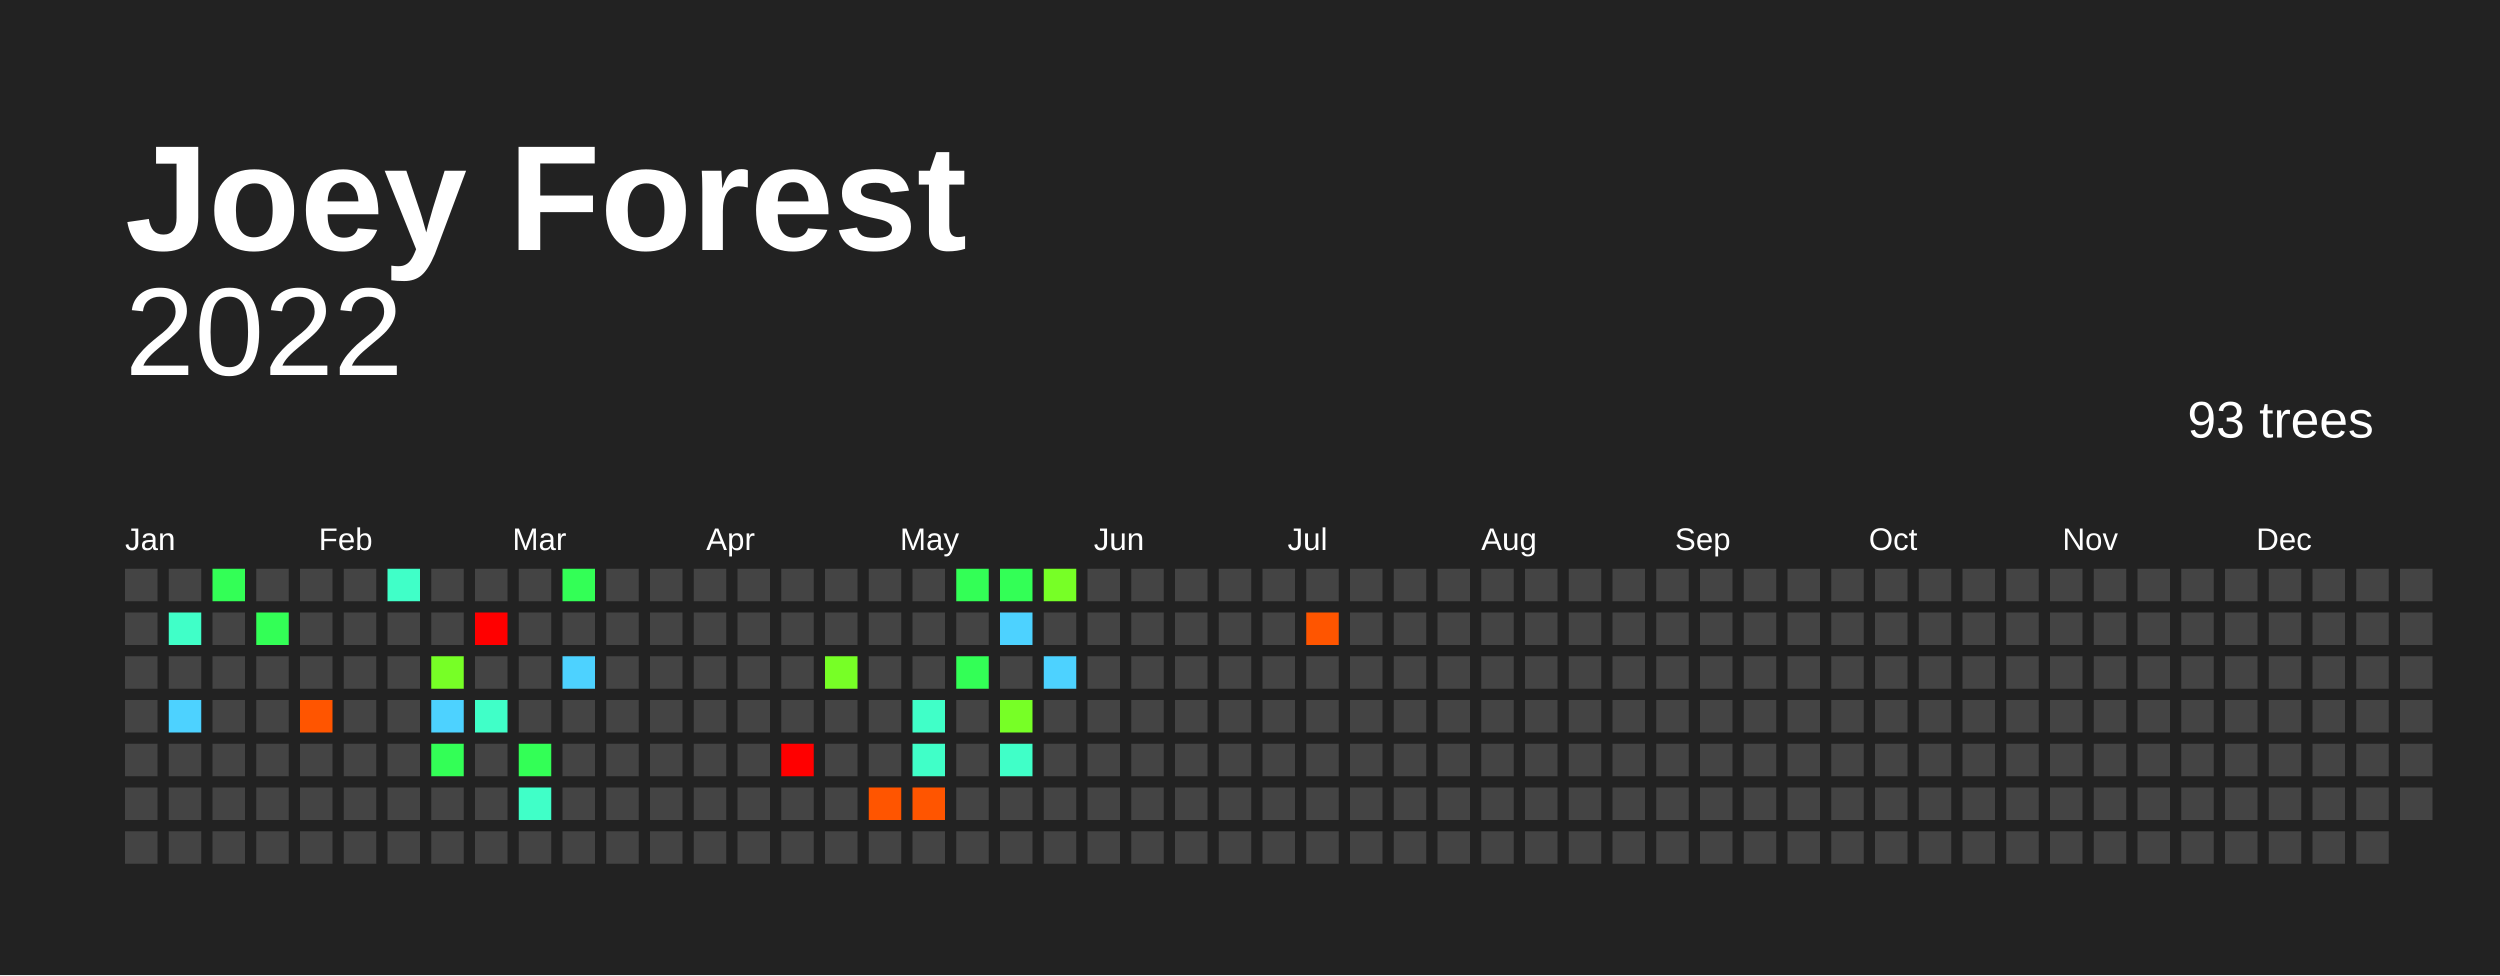
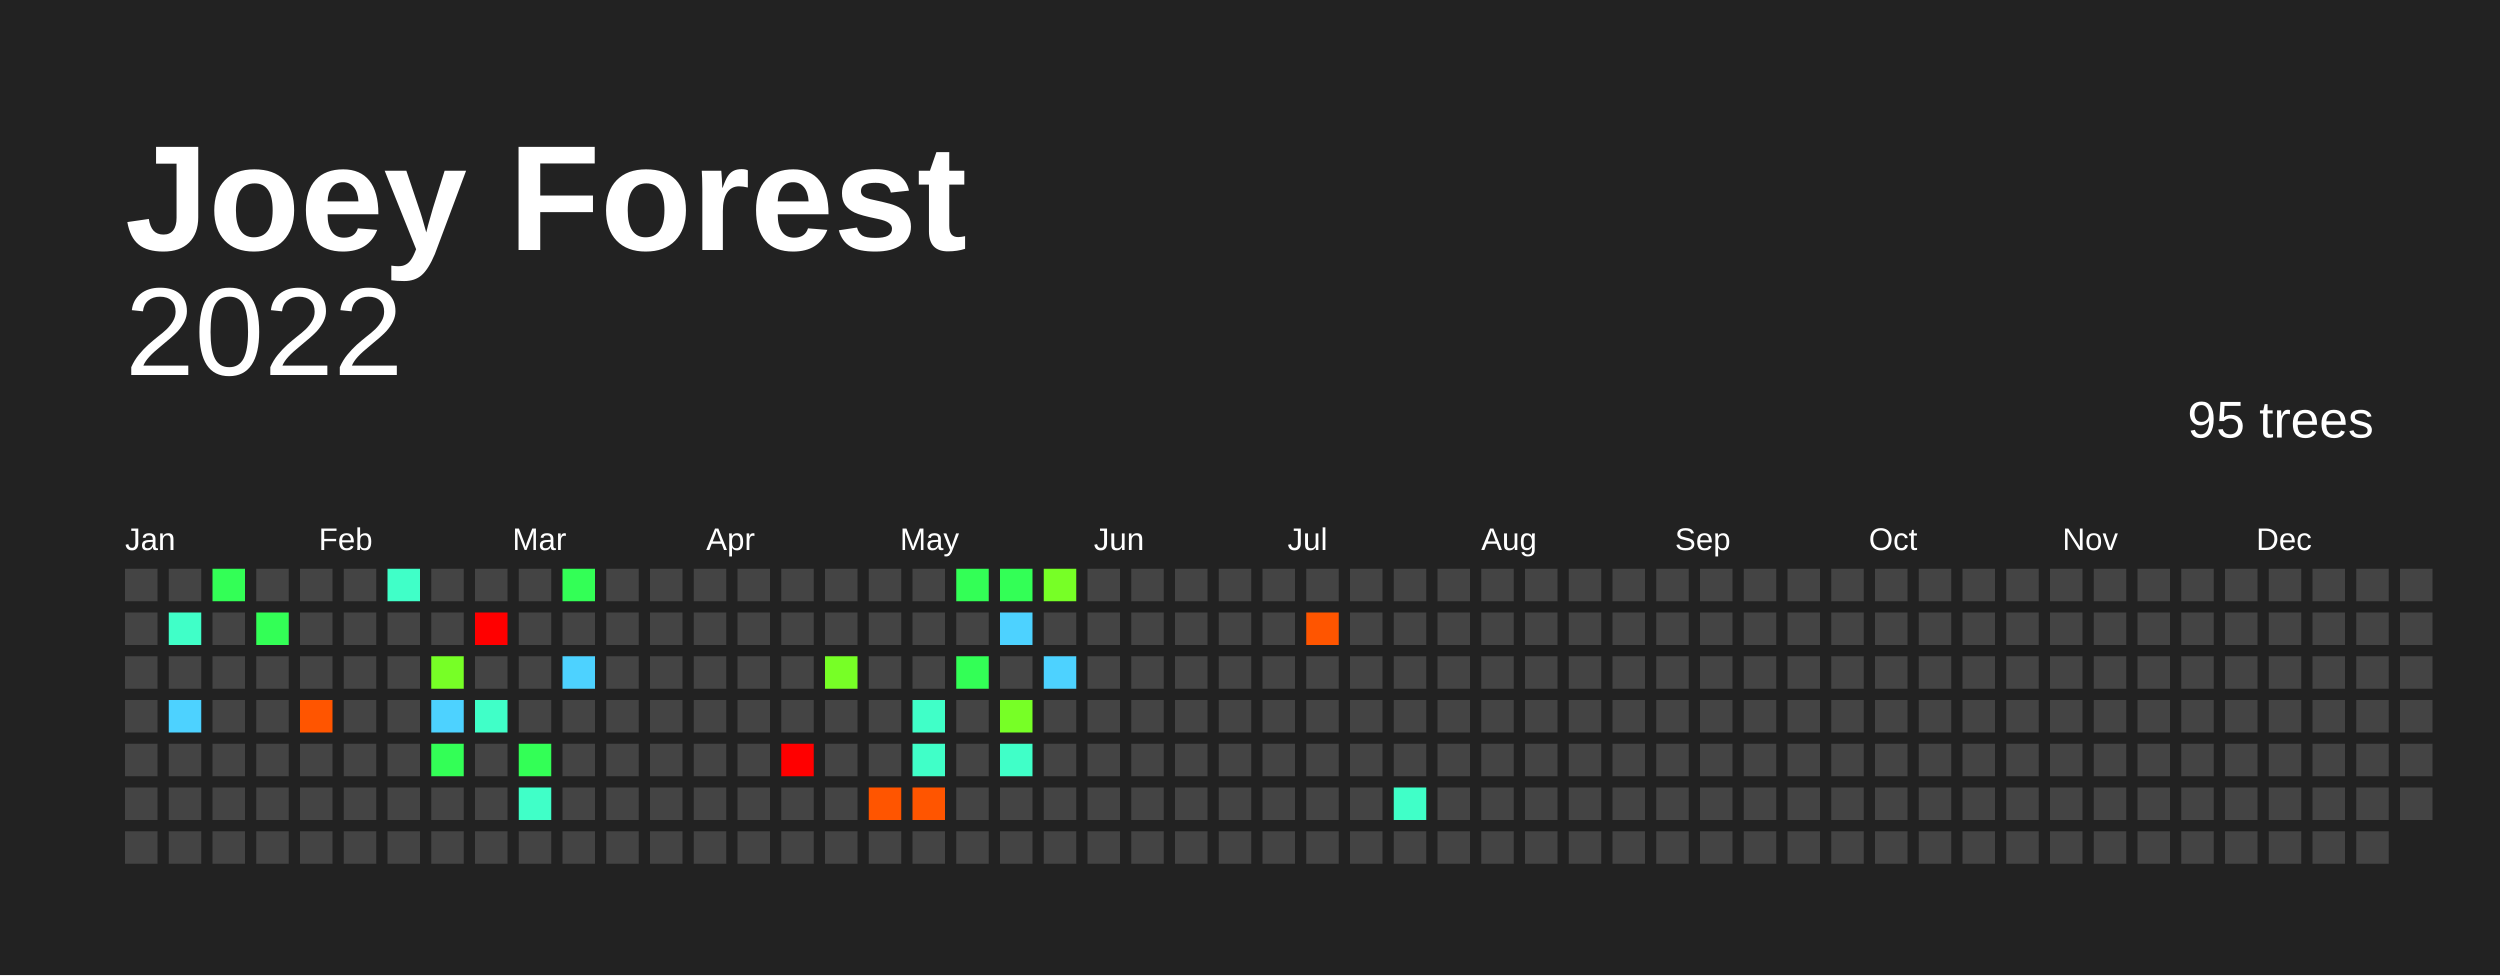
<svg xmlns="http://www.w3.org/2000/svg" baseProfile="full" height="78mm" version="1.1" viewBox="0,0,200,78" width="200mm">
  <defs />
  <rect fill="#222222" height="78" width="200" x="0" y="0" />
  <text fill="#FFFFFF" style="font-size:12px; font-family:Arial; font-weight:bold;" x="10" y="20">Joey Forest</text>
  <text alignment-baseline="hanging" fill="#FFFFFF" style="font-size:10.0px; font-family:Arial;" x="10" y="30">2022</text>
-   <text alignment-baseline="hanging" fill="#FFFFFF" style="font-size:4.125px; font-family:Arial;" x="175" y="35">93 trees</text>
+   <text alignment-baseline="hanging" fill="#FFFFFF" style="font-size:4.125px; font-family:Arial;" x="175" y="35">95 trees</text>
  <text fill="#FFFFFF" style="font-size:2.5px; font-family:Arial" x="10.0" y="44">Jan</text>
  <text fill="#FFFFFF" style="font-size:2.5px; font-family:Arial" x="25.5" y="44">Feb</text>
  <text fill="#FFFFFF" style="font-size:2.5px; font-family:Arial" x="41.0" y="44">Mar</text>
  <text fill="#FFFFFF" style="font-size:2.5px; font-family:Arial" x="56.5" y="44">Apr</text>
  <text fill="#FFFFFF" style="font-size:2.5px; font-family:Arial" x="72.0" y="44">May</text>
  <text fill="#FFFFFF" style="font-size:2.5px; font-family:Arial" x="87.5" y="44">Jun</text>
  <text fill="#FFFFFF" style="font-size:2.5px; font-family:Arial" x="103.0" y="44">Jul</text>
  <text fill="#FFFFFF" style="font-size:2.5px; font-family:Arial" x="118.5" y="44">Aug</text>
  <text fill="#FFFFFF" style="font-size:2.5px; font-family:Arial" x="134.0" y="44">Sep</text>
  <text fill="#FFFFFF" style="font-size:2.5px; font-family:Arial" x="149.5" y="44">Oct</text>
  <text fill="#FFFFFF" style="font-size:2.5px; font-family:Arial" x="165.0" y="44">Nov</text>
  <text fill="#FFFFFF" style="font-size:2.5px; font-family:Arial" x="180.5" y="44">Dec</text>
  <rect fill="#444444" height="2.6" width="2.6" x="10.0" y="45.5" />
  <rect fill="#444444" height="2.6" width="2.6" x="10.0" y="49.0" />
  <rect fill="#444444" height="2.6" width="2.6" x="10.0" y="52.5" />
  <rect fill="#444444" height="2.6" width="2.6" x="10.0" y="56.0" />
  <rect fill="#444444" height="2.6" width="2.6" x="10.0" y="59.5" />
  <rect fill="#444444" height="2.6" width="2.6" x="10.0" y="63.0" />
  <rect fill="#444444" height="2.6" width="2.6" x="10.0" y="66.5" />
  <rect fill="#444444" height="2.6" width="2.6" x="13.5" y="45.5" />
  <rect fill="#40ffc8" height="2.6" width="2.6" x="13.5" y="49.0" />
  <rect fill="#444444" height="2.6" width="2.6" x="13.5" y="52.5" />
  <rect fill="#4dd2ff" height="2.6" width="2.6" x="13.5" y="56.0" />
  <rect fill="#444444" height="2.6" width="2.6" x="13.5" y="59.5" />
  <rect fill="#444444" height="2.6" width="2.6" x="13.5" y="63.0" />
  <rect fill="#444444" height="2.6" width="2.6" x="13.5" y="66.5" />
  <rect fill="#33ff56" height="2.6" width="2.6" x="17.0" y="45.5" />
  <rect fill="#444444" height="2.6" width="2.6" x="17.0" y="49.0" />
  <rect fill="#444444" height="2.6" width="2.6" x="17.0" y="52.5" />
  <rect fill="#444444" height="2.6" width="2.6" x="17.0" y="56.0" />
  <rect fill="#444444" height="2.6" width="2.6" x="17.0" y="59.5" />
  <rect fill="#444444" height="2.6" width="2.6" x="17.0" y="63.0" />
  <rect fill="#444444" height="2.6" width="2.6" x="17.0" y="66.5" />
  <rect fill="#444444" height="2.6" width="2.6" x="20.5" y="45.5" />
  <rect fill="#33ff56" height="2.6" width="2.6" x="20.5" y="49.0" />
  <rect fill="#444444" height="2.6" width="2.6" x="20.5" y="52.5" />
  <rect fill="#444444" height="2.6" width="2.6" x="20.5" y="56.0" />
  <rect fill="#444444" height="2.6" width="2.6" x="20.5" y="59.5" />
  <rect fill="#444444" height="2.6" width="2.6" x="20.5" y="63.0" />
  <rect fill="#444444" height="2.6" width="2.6" x="20.5" y="66.5" />
  <rect fill="#444444" height="2.6" width="2.6" x="24.0" y="45.5" />
  <rect fill="#444444" height="2.6" width="2.6" x="24.0" y="49.0" />
  <rect fill="#444444" height="2.6" width="2.6" x="24.0" y="52.5" />
  <rect fill="#ff5500" height="2.6" width="2.6" x="24.0" y="56.0" />
  <rect fill="#444444" height="2.6" width="2.6" x="24.0" y="59.5" />
  <rect fill="#444444" height="2.6" width="2.6" x="24.0" y="63.0" />
  <rect fill="#444444" height="2.6" width="2.6" x="24.0" y="66.5" />
  <rect fill="#444444" height="2.6" width="2.6" x="27.5" y="45.5" />
  <rect fill="#444444" height="2.6" width="2.6" x="27.5" y="49.0" />
  <rect fill="#444444" height="2.6" width="2.6" x="27.5" y="52.5" />
  <rect fill="#444444" height="2.6" width="2.6" x="27.5" y="56.0" />
  <rect fill="#444444" height="2.6" width="2.6" x="27.5" y="59.5" />
  <rect fill="#444444" height="2.6" width="2.6" x="27.5" y="63.0" />
  <rect fill="#444444" height="2.6" width="2.6" x="27.5" y="66.5" />
  <rect fill="#40ffc8" height="2.6" width="2.6" x="31.0" y="45.5" />
  <rect fill="#444444" height="2.6" width="2.6" x="31.0" y="49.0" />
  <rect fill="#444444" height="2.6" width="2.6" x="31.0" y="52.5" />
  <rect fill="#444444" height="2.6" width="2.6" x="31.0" y="56.0" />
  <rect fill="#444444" height="2.6" width="2.6" x="31.0" y="59.5" />
  <rect fill="#444444" height="2.6" width="2.6" x="31.0" y="63.0" />
  <rect fill="#444444" height="2.6" width="2.6" x="31.0" y="66.5" />
  <rect fill="#444444" height="2.6" width="2.6" x="34.5" y="45.5" />
  <rect fill="#444444" height="2.6" width="2.6" x="34.5" y="49.0" />
  <rect fill="#77ff26" height="2.6" width="2.6" x="34.5" y="52.5" />
  <rect fill="#4dd2ff" height="2.6" width="2.6" x="34.5" y="56.0" />
  <rect fill="#33ff56" height="2.6" width="2.6" x="34.5" y="59.5" />
  <rect fill="#444444" height="2.6" width="2.6" x="34.5" y="63.0" />
  <rect fill="#444444" height="2.6" width="2.6" x="34.5" y="66.5" />
  <rect fill="#444444" height="2.6" width="2.6" x="38.0" y="45.5" />
  <rect fill="red" height="2.6" width="2.6" x="38.0" y="49.0" />
  <rect fill="#444444" height="2.6" width="2.6" x="38.0" y="52.5" />
  <rect fill="#40ffc8" height="2.6" width="2.6" x="38.0" y="56.0" />
  <rect fill="#444444" height="2.6" width="2.6" x="38.0" y="59.5" />
  <rect fill="#444444" height="2.6" width="2.6" x="38.0" y="63.0" />
  <rect fill="#444444" height="2.6" width="2.6" x="38.0" y="66.5" />
  <rect fill="#444444" height="2.6" width="2.6" x="41.5" y="45.5" />
  <rect fill="#444444" height="2.6" width="2.6" x="41.5" y="49.0" />
  <rect fill="#444444" height="2.6" width="2.6" x="41.5" y="52.5" />
  <rect fill="#444444" height="2.6" width="2.6" x="41.5" y="56.0" />
  <rect fill="#33ff56" height="2.6" width="2.6" x="41.5" y="59.5" />
  <rect fill="#40ffc8" height="2.6" width="2.6" x="41.5" y="63.0" />
  <rect fill="#444444" height="2.6" width="2.6" x="41.5" y="66.5" />
  <rect fill="#33ff56" height="2.6" width="2.6" x="45.0" y="45.5" />
  <rect fill="#444444" height="2.6" width="2.6" x="45.0" y="49.0" />
  <rect fill="#4dd2ff" height="2.6" width="2.6" x="45.0" y="52.5" />
  <rect fill="#444444" height="2.6" width="2.6" x="45.0" y="56.0" />
  <rect fill="#444444" height="2.6" width="2.6" x="45.0" y="59.5" />
  <rect fill="#444444" height="2.6" width="2.6" x="45.0" y="63.0" />
  <rect fill="#444444" height="2.6" width="2.6" x="45.0" y="66.5" />
  <rect fill="#444444" height="2.6" width="2.6" x="48.5" y="45.5" />
  <rect fill="#444444" height="2.6" width="2.6" x="48.5" y="49.0" />
  <rect fill="#444444" height="2.6" width="2.6" x="48.5" y="52.5" />
  <rect fill="#444444" height="2.6" width="2.6" x="48.5" y="56.0" />
  <rect fill="#444444" height="2.6" width="2.6" x="48.5" y="59.5" />
  <rect fill="#444444" height="2.6" width="2.6" x="48.5" y="63.0" />
  <rect fill="#444444" height="2.6" width="2.6" x="48.5" y="66.5" />
  <rect fill="#444444" height="2.6" width="2.6" x="52.0" y="45.5" />
  <rect fill="#444444" height="2.6" width="2.6" x="52.0" y="49.0" />
  <rect fill="#444444" height="2.6" width="2.6" x="52.0" y="52.5" />
  <rect fill="#444444" height="2.6" width="2.6" x="52.0" y="56.0" />
  <rect fill="#444444" height="2.6" width="2.6" x="52.0" y="59.5" />
  <rect fill="#444444" height="2.6" width="2.6" x="52.0" y="63.0" />
  <rect fill="#444444" height="2.6" width="2.6" x="52.0" y="66.5" />
  <rect fill="#444444" height="2.6" width="2.6" x="55.5" y="45.5" />
  <rect fill="#444444" height="2.6" width="2.6" x="55.5" y="49.0" />
  <rect fill="#444444" height="2.6" width="2.6" x="55.5" y="52.5" />
  <rect fill="#444444" height="2.6" width="2.6" x="55.5" y="56.0" />
  <rect fill="#444444" height="2.6" width="2.6" x="55.5" y="59.5" />
  <rect fill="#444444" height="2.6" width="2.6" x="55.5" y="63.0" />
  <rect fill="#444444" height="2.6" width="2.6" x="55.5" y="66.5" />
  <rect fill="#444444" height="2.6" width="2.6" x="59.0" y="45.5" />
  <rect fill="#444444" height="2.6" width="2.6" x="59.0" y="49.0" />
  <rect fill="#444444" height="2.6" width="2.6" x="59.0" y="52.5" />
  <rect fill="#444444" height="2.6" width="2.6" x="59.0" y="56.0" />
  <rect fill="#444444" height="2.6" width="2.6" x="59.0" y="59.5" />
  <rect fill="#444444" height="2.6" width="2.6" x="59.0" y="63.0" />
  <rect fill="#444444" height="2.6" width="2.6" x="59.0" y="66.5" />
  <rect fill="#444444" height="2.6" width="2.6" x="62.5" y="45.5" />
  <rect fill="#444444" height="2.6" width="2.6" x="62.5" y="49.0" />
  <rect fill="#444444" height="2.6" width="2.6" x="62.5" y="52.5" />
  <rect fill="#444444" height="2.6" width="2.6" x="62.5" y="56.0" />
  <rect fill="red" height="2.6" width="2.6" x="62.5" y="59.5" />
  <rect fill="#444444" height="2.6" width="2.6" x="62.5" y="63.0" />
  <rect fill="#444444" height="2.6" width="2.6" x="62.5" y="66.5" />
  <rect fill="#444444" height="2.6" width="2.6" x="66.0" y="45.5" />
  <rect fill="#444444" height="2.6" width="2.6" x="66.0" y="49.0" />
  <rect fill="#77ff26" height="2.6" width="2.6" x="66.0" y="52.5" />
  <rect fill="#444444" height="2.6" width="2.6" x="66.0" y="56.0" />
  <rect fill="#444444" height="2.6" width="2.6" x="66.0" y="59.5" />
  <rect fill="#444444" height="2.6" width="2.6" x="66.0" y="63.0" />
  <rect fill="#444444" height="2.6" width="2.6" x="66.0" y="66.5" />
  <rect fill="#444444" height="2.6" width="2.6" x="69.5" y="45.5" />
  <rect fill="#444444" height="2.6" width="2.6" x="69.5" y="49.0" />
  <rect fill="#444444" height="2.6" width="2.6" x="69.5" y="52.5" />
  <rect fill="#444444" height="2.6" width="2.6" x="69.5" y="56.0" />
  <rect fill="#444444" height="2.6" width="2.6" x="69.5" y="59.5" />
  <rect fill="#ff5500" height="2.6" width="2.6" x="69.5" y="63.0" />
  <rect fill="#444444" height="2.6" width="2.6" x="69.5" y="66.5" />
  <rect fill="#444444" height="2.6" width="2.6" x="73.0" y="45.5" />
  <rect fill="#444444" height="2.6" width="2.6" x="73.0" y="49.0" />
  <rect fill="#444444" height="2.6" width="2.6" x="73.0" y="52.5" />
  <rect fill="#40ffc8" height="2.6" width="2.6" x="73.0" y="56.0" />
  <rect fill="#40ffc8" height="2.6" width="2.6" x="73.0" y="59.5" />
  <rect fill="#ff5500" height="2.6" width="2.6" x="73.0" y="63.0" />
  <rect fill="#444444" height="2.6" width="2.6" x="73.0" y="66.5" />
  <rect fill="#33ff56" height="2.6" width="2.6" x="76.5" y="45.5" />
  <rect fill="#444444" height="2.6" width="2.6" x="76.5" y="49.0" />
  <rect fill="#33ff56" height="2.6" width="2.6" x="76.5" y="52.5" />
  <rect fill="#444444" height="2.6" width="2.6" x="76.5" y="56.0" />
  <rect fill="#444444" height="2.6" width="2.6" x="76.5" y="59.5" />
  <rect fill="#444444" height="2.6" width="2.6" x="76.5" y="63.0" />
  <rect fill="#444444" height="2.6" width="2.6" x="76.5" y="66.5" />
  <rect fill="#33ff56" height="2.6" width="2.6" x="80.0" y="45.5" />
  <rect fill="#4dd2ff" height="2.6" width="2.6" x="80.0" y="49.0" />
  <rect fill="#444444" height="2.6" width="2.6" x="80.0" y="52.5" />
  <rect fill="#77ff26" height="2.6" width="2.6" x="80.0" y="56.0" />
  <rect fill="#40ffc8" height="2.6" width="2.6" x="80.0" y="59.5" />
  <rect fill="#444444" height="2.6" width="2.6" x="80.0" y="63.0" />
  <rect fill="#444444" height="2.6" width="2.6" x="80.0" y="66.5" />
  <rect fill="#77ff26" height="2.6" width="2.6" x="83.5" y="45.5" />
  <rect fill="#444444" height="2.6" width="2.6" x="83.5" y="49.0" />
  <rect fill="#4dd2ff" height="2.6" width="2.6" x="83.5" y="52.5" />
  <rect fill="#444444" height="2.6" width="2.6" x="83.5" y="56.0" />
  <rect fill="#444444" height="2.6" width="2.6" x="83.5" y="59.5" />
  <rect fill="#444444" height="2.6" width="2.6" x="83.5" y="63.0" />
  <rect fill="#444444" height="2.6" width="2.6" x="83.5" y="66.5" />
  <rect fill="#444444" height="2.6" width="2.6" x="87.0" y="45.5" />
  <rect fill="#444444" height="2.6" width="2.6" x="87.0" y="49.0" />
  <rect fill="#444444" height="2.6" width="2.6" x="87.0" y="52.5" />
  <rect fill="#444444" height="2.6" width="2.6" x="87.0" y="56.0" />
  <rect fill="#444444" height="2.6" width="2.6" x="87.0" y="59.5" />
  <rect fill="#444444" height="2.6" width="2.6" x="87.0" y="63.0" />
  <rect fill="#444444" height="2.6" width="2.6" x="87.0" y="66.5" />
  <rect fill="#444444" height="2.6" width="2.6" x="90.5" y="45.5" />
  <rect fill="#444444" height="2.6" width="2.6" x="90.5" y="49.0" />
  <rect fill="#444444" height="2.6" width="2.6" x="90.5" y="52.5" />
  <rect fill="#444444" height="2.6" width="2.6" x="90.5" y="56.0" />
  <rect fill="#444444" height="2.6" width="2.6" x="90.5" y="59.5" />
  <rect fill="#444444" height="2.6" width="2.6" x="90.5" y="63.0" />
  <rect fill="#444444" height="2.6" width="2.6" x="90.5" y="66.5" />
  <rect fill="#444444" height="2.6" width="2.6" x="94.0" y="45.5" />
  <rect fill="#444444" height="2.6" width="2.6" x="94.0" y="49.0" />
  <rect fill="#444444" height="2.6" width="2.6" x="94.0" y="52.5" />
  <rect fill="#444444" height="2.6" width="2.6" x="94.0" y="56.0" />
  <rect fill="#444444" height="2.6" width="2.6" x="94.0" y="59.5" />
  <rect fill="#444444" height="2.6" width="2.6" x="94.0" y="63.0" />
  <rect fill="#444444" height="2.6" width="2.6" x="94.0" y="66.5" />
  <rect fill="#444444" height="2.6" width="2.6" x="97.5" y="45.5" />
  <rect fill="#444444" height="2.6" width="2.6" x="97.5" y="49.0" />
  <rect fill="#444444" height="2.6" width="2.6" x="97.5" y="52.5" />
  <rect fill="#444444" height="2.6" width="2.6" x="97.5" y="56.0" />
  <rect fill="#444444" height="2.6" width="2.6" x="97.5" y="59.5" />
  <rect fill="#444444" height="2.6" width="2.6" x="97.5" y="63.0" />
  <rect fill="#444444" height="2.6" width="2.6" x="97.5" y="66.5" />
  <rect fill="#444444" height="2.6" width="2.6" x="101.0" y="45.5" />
  <rect fill="#444444" height="2.6" width="2.6" x="101.0" y="49.0" />
  <rect fill="#444444" height="2.6" width="2.6" x="101.0" y="52.5" />
  <rect fill="#444444" height="2.6" width="2.6" x="101.0" y="56.0" />
  <rect fill="#444444" height="2.6" width="2.6" x="101.0" y="59.5" />
  <rect fill="#444444" height="2.6" width="2.6" x="101.0" y="63.0" />
  <rect fill="#444444" height="2.6" width="2.6" x="101.0" y="66.5" />
  <rect fill="#444444" height="2.6" width="2.6" x="104.5" y="45.5" />
  <rect fill="#ff5500" height="2.6" width="2.6" x="104.5" y="49.0" />
  <rect fill="#444444" height="2.6" width="2.6" x="104.5" y="52.5" />
  <rect fill="#444444" height="2.6" width="2.6" x="104.5" y="56.0" />
  <rect fill="#444444" height="2.6" width="2.6" x="104.5" y="59.5" />
  <rect fill="#444444" height="2.6" width="2.6" x="104.5" y="63.0" />
  <rect fill="#444444" height="2.6" width="2.6" x="104.5" y="66.5" />
  <rect fill="#444444" height="2.6" width="2.6" x="108.0" y="45.5" />
  <rect fill="#444444" height="2.6" width="2.6" x="108.0" y="49.0" />
  <rect fill="#444444" height="2.6" width="2.6" x="108.0" y="52.5" />
  <rect fill="#444444" height="2.6" width="2.6" x="108.0" y="56.0" />
  <rect fill="#444444" height="2.6" width="2.6" x="108.0" y="59.5" />
  <rect fill="#444444" height="2.6" width="2.6" x="108.0" y="63.0" />
  <rect fill="#444444" height="2.6" width="2.6" x="108.0" y="66.5" />
  <rect fill="#444444" height="2.6" width="2.6" x="111.5" y="45.5" />
  <rect fill="#444444" height="2.6" width="2.6" x="111.5" y="49.0" />
  <rect fill="#444444" height="2.6" width="2.6" x="111.5" y="52.5" />
  <rect fill="#444444" height="2.6" width="2.6" x="111.5" y="56.0" />
  <rect fill="#444444" height="2.6" width="2.6" x="111.5" y="59.5" />
-   <rect fill="#444444" height="2.6" width="2.6" x="111.5" y="63.0" />
+   <rect fill="#40ffc8" height="2.6" width="2.6" x="111.5" y="63.0" />
  <rect fill="#444444" height="2.6" width="2.6" x="111.5" y="66.5" />
  <rect fill="#444444" height="2.6" width="2.6" x="115.0" y="45.5" />
  <rect fill="#444444" height="2.6" width="2.6" x="115.0" y="49.0" />
  <rect fill="#444444" height="2.6" width="2.6" x="115.0" y="52.5" />
  <rect fill="#444444" height="2.6" width="2.6" x="115.0" y="56.0" />
  <rect fill="#444444" height="2.6" width="2.6" x="115.0" y="59.5" />
  <rect fill="#444444" height="2.6" width="2.6" x="115.0" y="63.0" />
  <rect fill="#444444" height="2.6" width="2.6" x="115.0" y="66.5" />
  <rect fill="#444444" height="2.6" width="2.6" x="118.5" y="45.5" />
  <rect fill="#444444" height="2.6" width="2.6" x="118.5" y="49.0" />
  <rect fill="#444444" height="2.6" width="2.6" x="118.5" y="52.5" />
  <rect fill="#444444" height="2.6" width="2.6" x="118.5" y="56.0" />
  <rect fill="#444444" height="2.6" width="2.6" x="118.5" y="59.5" />
  <rect fill="#444444" height="2.6" width="2.6" x="118.5" y="63.0" />
  <rect fill="#444444" height="2.6" width="2.6" x="118.5" y="66.5" />
  <rect fill="#444444" height="2.6" width="2.6" x="122.0" y="45.5" />
  <rect fill="#444444" height="2.6" width="2.6" x="122.0" y="49.0" />
  <rect fill="#444444" height="2.6" width="2.6" x="122.0" y="52.5" />
  <rect fill="#444444" height="2.6" width="2.6" x="122.0" y="56.0" />
  <rect fill="#444444" height="2.6" width="2.6" x="122.0" y="59.5" />
  <rect fill="#444444" height="2.6" width="2.6" x="122.0" y="63.0" />
  <rect fill="#444444" height="2.6" width="2.6" x="122.0" y="66.5" />
  <rect fill="#444444" height="2.6" width="2.6" x="125.5" y="45.5" />
  <rect fill="#444444" height="2.6" width="2.6" x="125.5" y="49.0" />
  <rect fill="#444444" height="2.6" width="2.6" x="125.5" y="52.5" />
  <rect fill="#444444" height="2.6" width="2.6" x="125.5" y="56.0" />
  <rect fill="#444444" height="2.6" width="2.6" x="125.5" y="59.5" />
  <rect fill="#444444" height="2.6" width="2.6" x="125.5" y="63.0" />
  <rect fill="#444444" height="2.6" width="2.6" x="125.5" y="66.5" />
  <rect fill="#444444" height="2.6" width="2.6" x="129.0" y="45.5" />
  <rect fill="#444444" height="2.6" width="2.6" x="129.0" y="49.0" />
  <rect fill="#444444" height="2.6" width="2.6" x="129.0" y="52.5" />
  <rect fill="#444444" height="2.6" width="2.6" x="129.0" y="56.0" />
  <rect fill="#444444" height="2.6" width="2.6" x="129.0" y="59.5" />
  <rect fill="#444444" height="2.6" width="2.6" x="129.0" y="63.0" />
  <rect fill="#444444" height="2.6" width="2.6" x="129.0" y="66.5" />
  <rect fill="#444444" height="2.6" width="2.6" x="132.5" y="45.5" />
  <rect fill="#444444" height="2.6" width="2.6" x="132.5" y="49.0" />
  <rect fill="#444444" height="2.6" width="2.6" x="132.5" y="52.5" />
  <rect fill="#444444" height="2.6" width="2.6" x="132.5" y="56.0" />
  <rect fill="#444444" height="2.6" width="2.6" x="132.5" y="59.5" />
  <rect fill="#444444" height="2.6" width="2.6" x="132.5" y="63.0" />
  <rect fill="#444444" height="2.6" width="2.6" x="132.5" y="66.5" />
  <rect fill="#444444" height="2.6" width="2.6" x="136.0" y="45.5" />
  <rect fill="#444444" height="2.6" width="2.6" x="136.0" y="49.0" />
  <rect fill="#444444" height="2.6" width="2.6" x="136.0" y="52.5" />
  <rect fill="#444444" height="2.6" width="2.6" x="136.0" y="56.0" />
  <rect fill="#444444" height="2.6" width="2.6" x="136.0" y="59.5" />
  <rect fill="#444444" height="2.6" width="2.6" x="136.0" y="63.0" />
  <rect fill="#444444" height="2.6" width="2.6" x="136.0" y="66.5" />
  <rect fill="#444444" height="2.6" width="2.6" x="139.5" y="45.5" />
  <rect fill="#444444" height="2.6" width="2.6" x="139.5" y="49.0" />
  <rect fill="#444444" height="2.6" width="2.6" x="139.5" y="52.5" />
  <rect fill="#444444" height="2.6" width="2.6" x="139.5" y="56.0" />
  <rect fill="#444444" height="2.6" width="2.6" x="139.5" y="59.5" />
  <rect fill="#444444" height="2.6" width="2.6" x="139.5" y="63.0" />
  <rect fill="#444444" height="2.6" width="2.6" x="139.5" y="66.5" />
  <rect fill="#444444" height="2.6" width="2.6" x="143.0" y="45.5" />
  <rect fill="#444444" height="2.6" width="2.6" x="143.0" y="49.0" />
  <rect fill="#444444" height="2.6" width="2.6" x="143.0" y="52.5" />
  <rect fill="#444444" height="2.6" width="2.6" x="143.0" y="56.0" />
  <rect fill="#444444" height="2.6" width="2.6" x="143.0" y="59.5" />
  <rect fill="#444444" height="2.6" width="2.6" x="143.0" y="63.0" />
  <rect fill="#444444" height="2.6" width="2.6" x="143.0" y="66.5" />
  <rect fill="#444444" height="2.6" width="2.6" x="146.5" y="45.5" />
  <rect fill="#444444" height="2.6" width="2.6" x="146.5" y="49.0" />
  <rect fill="#444444" height="2.6" width="2.6" x="146.5" y="52.5" />
  <rect fill="#444444" height="2.6" width="2.6" x="146.5" y="56.0" />
  <rect fill="#444444" height="2.6" width="2.6" x="146.5" y="59.5" />
  <rect fill="#444444" height="2.6" width="2.6" x="146.5" y="63.0" />
  <rect fill="#444444" height="2.6" width="2.6" x="146.5" y="66.5" />
  <rect fill="#444444" height="2.6" width="2.6" x="150.0" y="45.5" />
  <rect fill="#444444" height="2.6" width="2.6" x="150.0" y="49.0" />
  <rect fill="#444444" height="2.6" width="2.6" x="150.0" y="52.5" />
  <rect fill="#444444" height="2.6" width="2.6" x="150.0" y="56.0" />
  <rect fill="#444444" height="2.6" width="2.6" x="150.0" y="59.5" />
  <rect fill="#444444" height="2.6" width="2.6" x="150.0" y="63.0" />
  <rect fill="#444444" height="2.6" width="2.6" x="150.0" y="66.5" />
  <rect fill="#444444" height="2.6" width="2.6" x="153.5" y="45.5" />
  <rect fill="#444444" height="2.6" width="2.6" x="153.5" y="49.0" />
  <rect fill="#444444" height="2.6" width="2.6" x="153.5" y="52.5" />
  <rect fill="#444444" height="2.6" width="2.6" x="153.5" y="56.0" />
  <rect fill="#444444" height="2.6" width="2.6" x="153.5" y="59.5" />
  <rect fill="#444444" height="2.6" width="2.6" x="153.5" y="63.0" />
  <rect fill="#444444" height="2.6" width="2.6" x="153.5" y="66.5" />
  <rect fill="#444444" height="2.6" width="2.6" x="157.0" y="45.5" />
  <rect fill="#444444" height="2.6" width="2.6" x="157.0" y="49.0" />
  <rect fill="#444444" height="2.6" width="2.6" x="157.0" y="52.5" />
  <rect fill="#444444" height="2.6" width="2.6" x="157.0" y="56.0" />
  <rect fill="#444444" height="2.6" width="2.6" x="157.0" y="59.5" />
  <rect fill="#444444" height="2.6" width="2.6" x="157.0" y="63.0" />
  <rect fill="#444444" height="2.6" width="2.6" x="157.0" y="66.5" />
  <rect fill="#444444" height="2.6" width="2.6" x="160.5" y="45.5" />
  <rect fill="#444444" height="2.6" width="2.6" x="160.5" y="49.0" />
  <rect fill="#444444" height="2.6" width="2.6" x="160.5" y="52.5" />
  <rect fill="#444444" height="2.6" width="2.6" x="160.5" y="56.0" />
  <rect fill="#444444" height="2.6" width="2.6" x="160.5" y="59.5" />
  <rect fill="#444444" height="2.6" width="2.6" x="160.5" y="63.0" />
  <rect fill="#444444" height="2.6" width="2.6" x="160.5" y="66.5" />
  <rect fill="#444444" height="2.6" width="2.6" x="164.0" y="45.5" />
  <rect fill="#444444" height="2.6" width="2.6" x="164.0" y="49.0" />
  <rect fill="#444444" height="2.6" width="2.6" x="164.0" y="52.5" />
  <rect fill="#444444" height="2.6" width="2.6" x="164.0" y="56.0" />
  <rect fill="#444444" height="2.6" width="2.6" x="164.0" y="59.5" />
  <rect fill="#444444" height="2.6" width="2.6" x="164.0" y="63.0" />
  <rect fill="#444444" height="2.6" width="2.6" x="164.0" y="66.5" />
  <rect fill="#444444" height="2.6" width="2.6" x="167.5" y="45.5" />
  <rect fill="#444444" height="2.6" width="2.6" x="167.5" y="49.0" />
  <rect fill="#444444" height="2.6" width="2.6" x="167.5" y="52.5" />
  <rect fill="#444444" height="2.6" width="2.6" x="167.5" y="56.0" />
  <rect fill="#444444" height="2.6" width="2.6" x="167.5" y="59.5" />
  <rect fill="#444444" height="2.6" width="2.6" x="167.5" y="63.0" />
  <rect fill="#444444" height="2.6" width="2.6" x="167.5" y="66.5" />
  <rect fill="#444444" height="2.6" width="2.6" x="171.0" y="45.5" />
  <rect fill="#444444" height="2.6" width="2.6" x="171.0" y="49.0" />
  <rect fill="#444444" height="2.6" width="2.6" x="171.0" y="52.5" />
  <rect fill="#444444" height="2.6" width="2.6" x="171.0" y="56.0" />
  <rect fill="#444444" height="2.6" width="2.6" x="171.0" y="59.5" />
  <rect fill="#444444" height="2.6" width="2.6" x="171.0" y="63.0" />
  <rect fill="#444444" height="2.6" width="2.6" x="171.0" y="66.5" />
  <rect fill="#444444" height="2.6" width="2.6" x="174.5" y="45.5" />
  <rect fill="#444444" height="2.6" width="2.6" x="174.5" y="49.0" />
  <rect fill="#444444" height="2.6" width="2.6" x="174.5" y="52.5" />
  <rect fill="#444444" height="2.6" width="2.6" x="174.5" y="56.0" />
  <rect fill="#444444" height="2.6" width="2.6" x="174.5" y="59.5" />
  <rect fill="#444444" height="2.6" width="2.6" x="174.5" y="63.0" />
  <rect fill="#444444" height="2.6" width="2.6" x="174.5" y="66.5" />
  <rect fill="#444444" height="2.6" width="2.6" x="178.0" y="45.5" />
  <rect fill="#444444" height="2.6" width="2.6" x="178.0" y="49.0" />
  <rect fill="#444444" height="2.6" width="2.6" x="178.0" y="52.5" />
  <rect fill="#444444" height="2.6" width="2.6" x="178.0" y="56.0" />
  <rect fill="#444444" height="2.6" width="2.6" x="178.0" y="59.5" />
  <rect fill="#444444" height="2.6" width="2.6" x="178.0" y="63.0" />
  <rect fill="#444444" height="2.6" width="2.6" x="178.0" y="66.5" />
  <rect fill="#444444" height="2.6" width="2.6" x="181.5" y="45.5" />
  <rect fill="#444444" height="2.6" width="2.6" x="181.5" y="49.0" />
  <rect fill="#444444" height="2.6" width="2.6" x="181.5" y="52.5" />
  <rect fill="#444444" height="2.6" width="2.6" x="181.5" y="56.0" />
  <rect fill="#444444" height="2.6" width="2.6" x="181.5" y="59.5" />
  <rect fill="#444444" height="2.6" width="2.6" x="181.5" y="63.0" />
  <rect fill="#444444" height="2.6" width="2.6" x="181.5" y="66.5" />
  <rect fill="#444444" height="2.6" width="2.6" x="185.0" y="45.5" />
  <rect fill="#444444" height="2.6" width="2.6" x="185.0" y="49.0" />
  <rect fill="#444444" height="2.6" width="2.6" x="185.0" y="52.5" />
  <rect fill="#444444" height="2.6" width="2.6" x="185.0" y="56.0" />
  <rect fill="#444444" height="2.6" width="2.6" x="185.0" y="59.5" />
  <rect fill="#444444" height="2.6" width="2.6" x="185.0" y="63.0" />
  <rect fill="#444444" height="2.6" width="2.6" x="185.0" y="66.5" />
  <rect fill="#444444" height="2.6" width="2.6" x="188.5" y="45.5" />
  <rect fill="#444444" height="2.6" width="2.6" x="188.5" y="49.0" />
  <rect fill="#444444" height="2.6" width="2.6" x="188.5" y="52.5" />
  <rect fill="#444444" height="2.6" width="2.6" x="188.5" y="56.0" />
  <rect fill="#444444" height="2.6" width="2.6" x="188.5" y="59.5" />
  <rect fill="#444444" height="2.6" width="2.6" x="188.5" y="63.0" />
  <rect fill="#444444" height="2.6" width="2.6" x="188.5" y="66.5" />
  <rect fill="#444444" height="2.6" width="2.6" x="192.0" y="45.5" />
  <rect fill="#444444" height="2.6" width="2.6" x="192.0" y="49.0" />
  <rect fill="#444444" height="2.6" width="2.6" x="192.0" y="52.5" />
  <rect fill="#444444" height="2.6" width="2.6" x="192.0" y="56.0" />
  <rect fill="#444444" height="2.6" width="2.6" x="192.0" y="59.5" />
  <rect fill="#444444" height="2.6" width="2.6" x="192.0" y="63.0" />
</svg>
